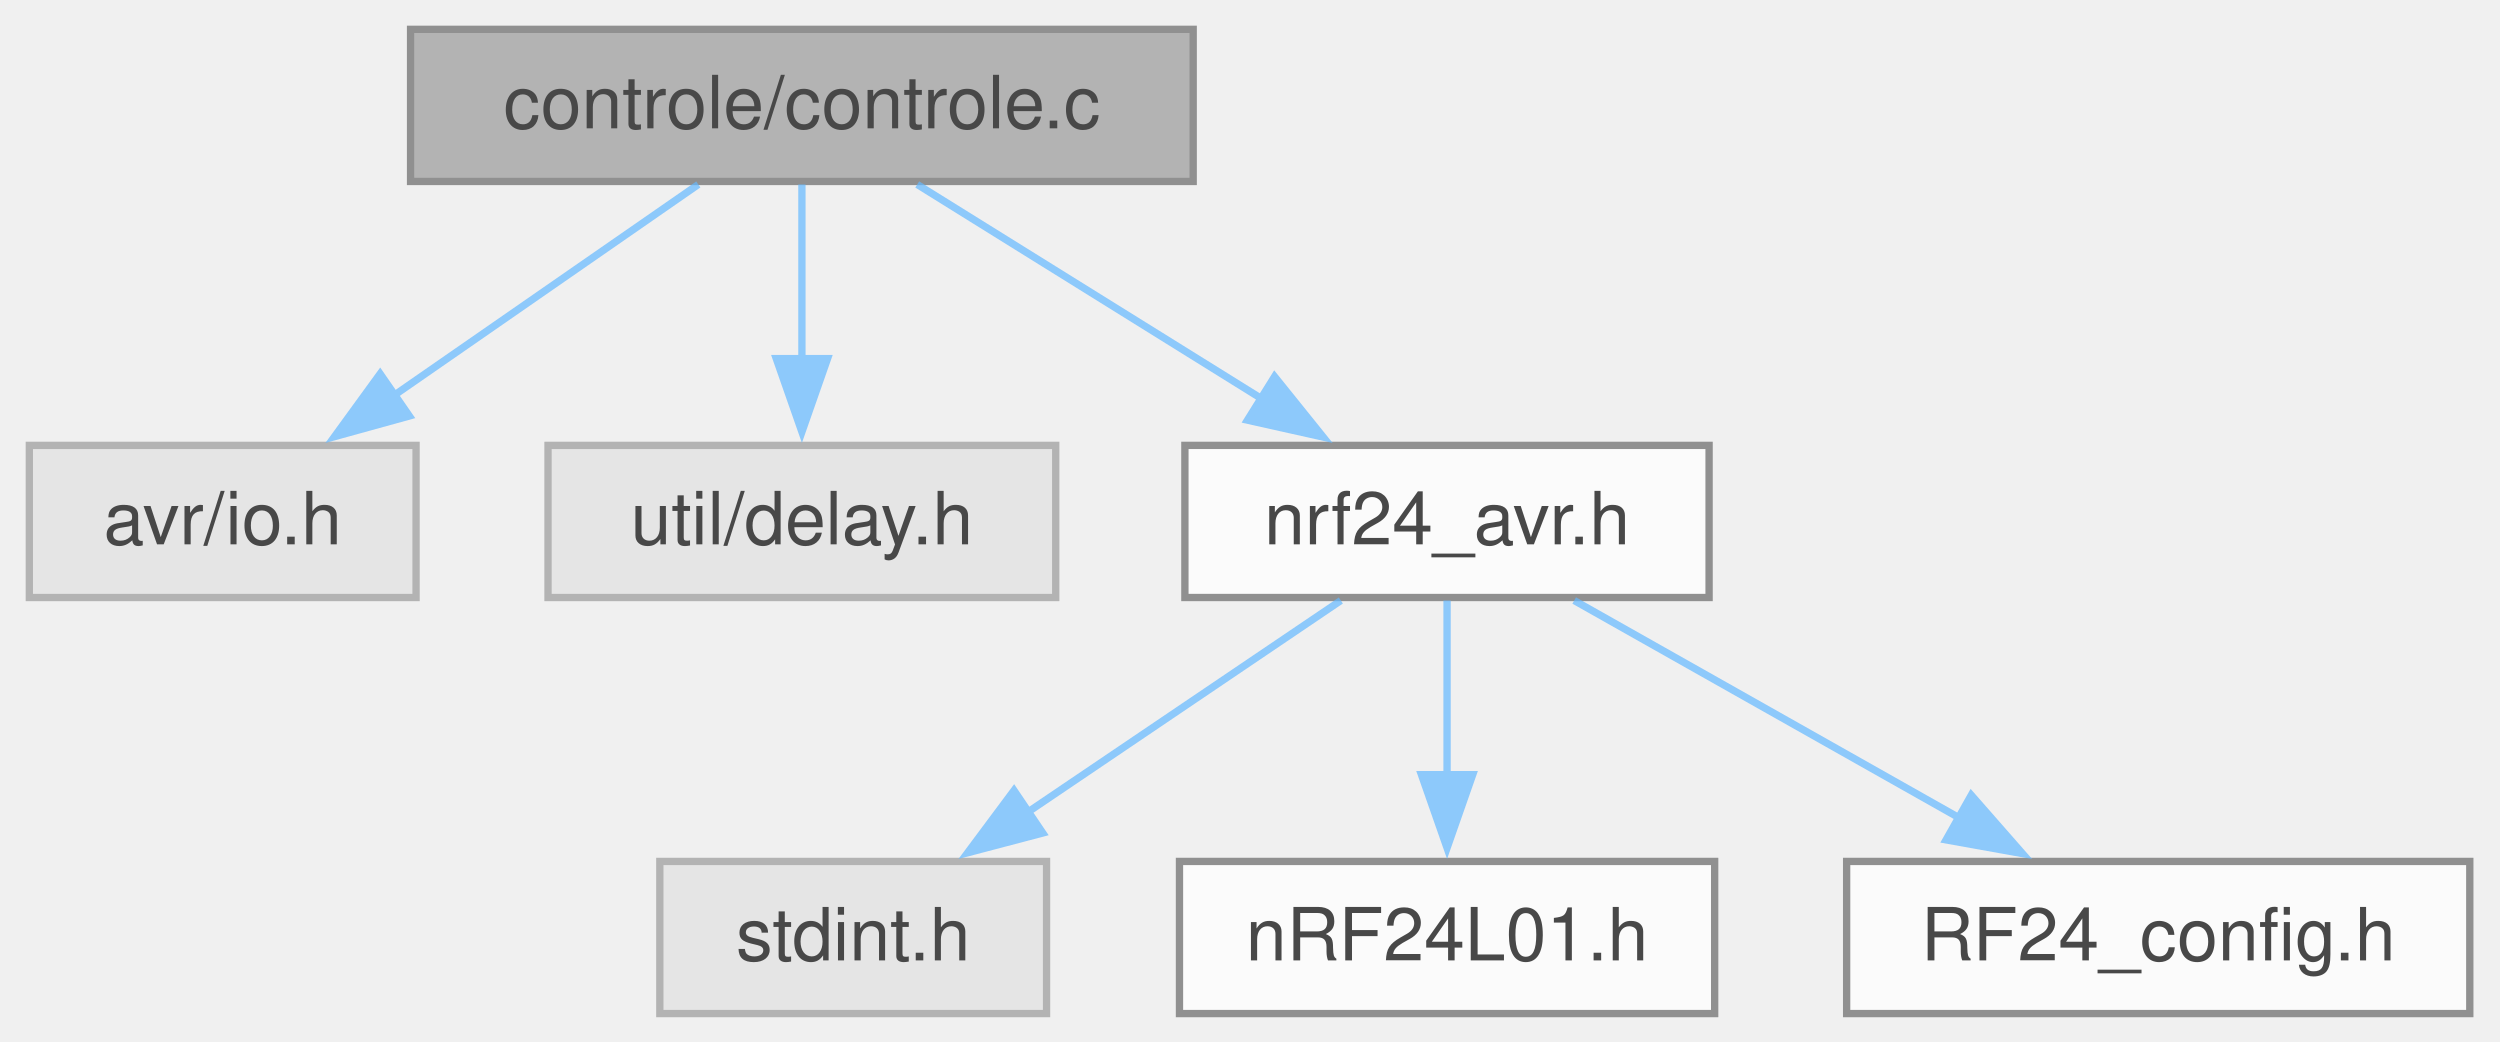
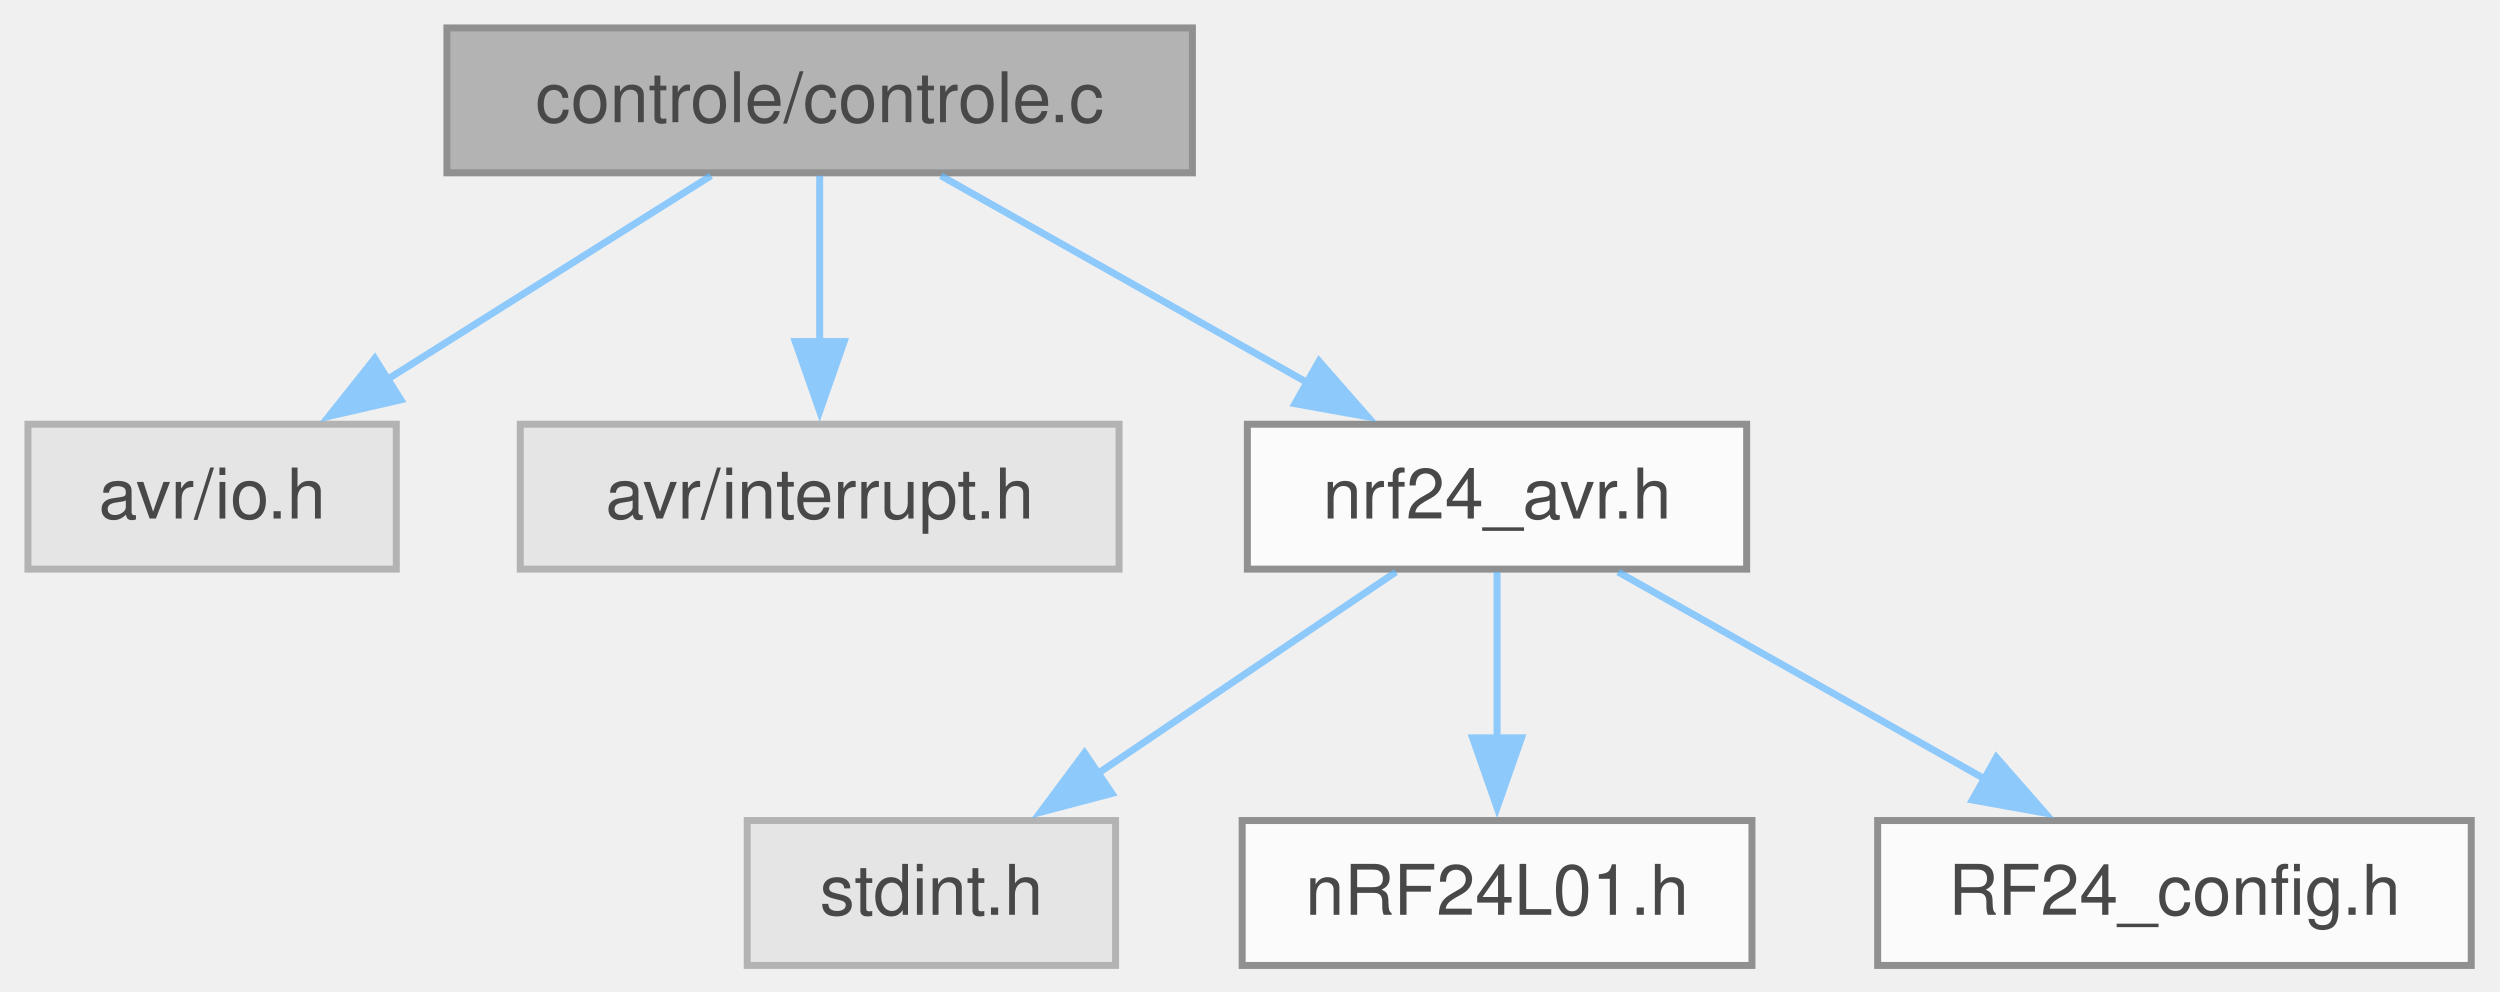
- <svg xmlns="http://www.w3.org/2000/svg" xmlns:xlink="http://www.w3.org/1999/xlink" width="341pt" height="142pt" viewBox="0.00 0.00 341.00 142.00">
+ <svg xmlns="http://www.w3.org/2000/svg" xmlns:xlink="http://www.w3.org/1999/xlink" width="358pt" height="142pt" viewBox="0.00 0.00 358.00 142.00">
  <svg id="main" version="1.1" xml:space="preserve">
    <style type="text/css">
.node, .edge {opacity: 0.7;}
.node.selected, .edge.selected {opacity: 1;}
.edge:hover path { stroke: red; }
.edge:hover polygon { stroke: red; fill: red; }
</style>
    <svg id="graph" class="graph">
      <g id="graph0" class="graph" transform="scale(1 1) rotate(0) translate(4 138.25)">
        <g id="Node000001" class="node">
          <g id="a_Node000001">
            <a xlink:title=" ">
-               <polygon fill="#999999" stroke="#666666" points="158.75,-134.25 52,-134.25 52,-113.5 158.75,-113.5 158.75,-134.25" />
-               <text xml:space="preserve" text-anchor="middle" x="105.38" y="-120.75" font-family="Helvetica,sans-Serif" font-size="10.00">controle/controle.c</text>
+               <polygon fill="#999999" stroke="#666666" points="166.75,-134.25 60,-134.25 60,-113.5 166.75,-113.5 166.75,-134.25" />
+               <text xml:space="preserve" text-anchor="middle" x="113.38" y="-120.75" font-family="Helvetica,sans-Serif" font-size="10.00">controle/controle.c</text>
            </a>
          </g>
        </g>
        <g id="Node000002" class="node">
          <g id="a_Node000002">
            <a xlink:title=" ">
              <polygon fill="#e0e0e0" stroke="#999999" points="52.75,-77.5 0,-77.5 0,-56.75 52.75,-56.75 52.75,-77.5" />
              <text xml:space="preserve" text-anchor="middle" x="26.38" y="-64" font-family="Helvetica,sans-Serif" font-size="10.00">avr/io.h</text>
            </a>
          </g>
        </g>
        <g id="edge1_Node000001_Node000002" class="edge">
          <g id="a_edge1_Node000001_Node000002">
            <a xlink:title=" ">
-               <path fill="none" stroke="#63b8ff" d="M91.25,-113.09C79.68,-105.07 63.07,-93.56 49.56,-84.19" />
-               <polygon fill="#63b8ff" stroke="#63b8ff" points="51.83,-81.51 41.62,-78.69 47.85,-87.26 51.83,-81.51" />
+               <path fill="none" stroke="#63b8ff" d="M97.82,-113.09C84.95,-104.99 66.43,-93.33 51.47,-83.92" />
+               <polygon fill="#63b8ff" stroke="#63b8ff" points="53.4,-81 43.08,-78.63 49.67,-86.92 53.4,-81" />
            </a>
          </g>
        </g>
        <g id="Node000003" class="node">
          <g id="a_Node000003">
            <a xlink:title=" ">
-               <polygon fill="#e0e0e0" stroke="#999999" points="140,-77.5 70.75,-77.5 70.75,-56.75 140,-56.75 140,-77.5" />
-               <text xml:space="preserve" text-anchor="middle" x="105.38" y="-64" font-family="Helvetica,sans-Serif" font-size="10.00">util/delay.h</text>
+               <polygon fill="#e0e0e0" stroke="#999999" points="156.25,-77.5 70.5,-77.5 70.5,-56.75 156.25,-56.75 156.25,-77.5" />
+               <text xml:space="preserve" text-anchor="middle" x="113.38" y="-64" font-family="Helvetica,sans-Serif" font-size="10.00">avr/interrupt.h</text>
            </a>
          </g>
        </g>
        <g id="edge2_Node000001_Node000003" class="edge">
          <g id="a_edge2_Node000001_Node000003">
            <a xlink:title=" ">
-               <path fill="none" stroke="#63b8ff" d="M105.38,-113.09C105.38,-106.47 105.38,-97.47 105.38,-89.27" />
-               <polygon fill="#63b8ff" stroke="#63b8ff" points="108.88,-89.34 105.38,-79.34 101.88,-89.34 108.88,-89.34" />
+               <path fill="none" stroke="#63b8ff" d="M113.38,-113.09C113.38,-106.47 113.38,-97.47 113.38,-89.27" />
+               <polygon fill="#63b8ff" stroke="#63b8ff" points="116.88,-89.34 113.38,-79.34 109.88,-89.34 116.88,-89.34" />
            </a>
          </g>
        </g>
        <g id="Node000004" class="node">
          <g id="a_Node000004">
            <a xlink:href="controle_2nrf24__avr_8h.html" target="_top" xlink:title=" ">
-               <polygon fill="white" stroke="#666666" points="229.12,-77.5 157.62,-77.5 157.62,-56.75 229.12,-56.75 229.12,-77.5" />
-               <text xml:space="preserve" text-anchor="middle" x="193.38" y="-64" font-family="Helvetica,sans-Serif" font-size="10.00">nrf24_avr.h</text>
+               <polygon fill="white" stroke="#666666" points="246.12,-77.5 174.62,-77.5 174.62,-56.75 246.12,-56.75 246.12,-77.5" />
+               <text xml:space="preserve" text-anchor="middle" x="210.38" y="-64" font-family="Helvetica,sans-Serif" font-size="10.00">nrf24_avr.h</text>
            </a>
          </g>
        </g>
        <g id="edge3_Node000001_Node000004" class="edge">
          <g id="a_edge3_Node000001_Node000004">
            <a xlink:title=" ">
-               <path fill="none" stroke="#63b8ff" d="M121.11,-113.09C134.25,-104.91 153.22,-93.11 168.43,-83.65" />
-               <polygon fill="#63b8ff" stroke="#63b8ff" points="169.85,-86.88 176.49,-78.63 166.15,-80.94 169.85,-86.88" />
+               <path fill="none" stroke="#63b8ff" d="M130.72,-113.09C145.34,-104.83 166.51,-92.88 183.35,-83.38" />
+               <polygon fill="#63b8ff" stroke="#63b8ff" points="184.88,-86.54 191.87,-78.57 181.44,-80.44 184.88,-86.54" />
            </a>
          </g>
        </g>
        <g id="Node000005" class="node">
          <g id="a_Node000005">
            <a xlink:title=" ">
-               <polygon fill="#e0e0e0" stroke="#999999" points="138.75,-20.75 86,-20.75 86,0 138.75,0 138.75,-20.75" />
-               <text xml:space="preserve" text-anchor="middle" x="112.38" y="-7.25" font-family="Helvetica,sans-Serif" font-size="10.00">stdint.h</text>
+               <polygon fill="#e0e0e0" stroke="#999999" points="155.75,-20.75 103,-20.75 103,0 155.75,0 155.75,-20.75" />
+               <text xml:space="preserve" text-anchor="middle" x="129.38" y="-7.25" font-family="Helvetica,sans-Serif" font-size="10.00">stdint.h</text>
            </a>
          </g>
        </g>
        <g id="edge4_Node000004_Node000005" class="edge">
          <g id="a_edge4_Node000004_Node000005">
            <a xlink:title=" ">
-               <path fill="none" stroke="#63b8ff" d="M178.89,-56.34C167.03,-48.32 150,-36.81 136.14,-27.44" />
-               <polygon fill="#63b8ff" stroke="#63b8ff" points="138.23,-24.63 127.98,-21.93 134.31,-30.43 138.23,-24.63" />
+               <path fill="none" stroke="#63b8ff" d="M195.89,-56.34C184.03,-48.32 167,-36.81 153.14,-27.44" />
+               <polygon fill="#63b8ff" stroke="#63b8ff" points="155.23,-24.63 144.98,-21.93 151.31,-30.43 155.23,-24.63" />
            </a>
          </g>
        </g>
        <g id="Node000006" class="node">
          <g id="a_Node000006">
            <a xlink:href="controle_2nRF24L01_8h.html" target="_top" xlink:title=" ">
-               <polygon fill="white" stroke="#666666" points="229.88,-20.75 156.88,-20.75 156.88,0 229.88,0 229.88,-20.75" />
-               <text xml:space="preserve" text-anchor="middle" x="193.38" y="-7.25" font-family="Helvetica,sans-Serif" font-size="10.00">nRF24L01.h</text>
+               <polygon fill="white" stroke="#666666" points="246.88,-20.75 173.88,-20.75 173.88,0 246.88,0 246.88,-20.75" />
+               <text xml:space="preserve" text-anchor="middle" x="210.38" y="-7.25" font-family="Helvetica,sans-Serif" font-size="10.00">nRF24L01.h</text>
            </a>
          </g>
        </g>
        <g id="edge5_Node000004_Node000006" class="edge">
          <g id="a_edge5_Node000004_Node000006">
            <a xlink:title=" ">
-               <path fill="none" stroke="#63b8ff" d="M193.38,-56.34C193.38,-49.72 193.38,-40.72 193.38,-32.52" />
-               <polygon fill="#63b8ff" stroke="#63b8ff" points="196.88,-32.59 193.38,-22.59 189.88,-32.59 196.88,-32.59" />
+               <path fill="none" stroke="#63b8ff" d="M210.38,-56.34C210.38,-49.72 210.38,-40.72 210.38,-32.52" />
+               <polygon fill="#63b8ff" stroke="#63b8ff" points="213.88,-32.59 210.38,-22.59 206.88,-32.59 213.88,-32.59" />
            </a>
          </g>
        </g>
        <g id="Node000007" class="node">
          <g id="a_Node000007">
            <a xlink:href="controle_2RF24__config_8h.html" target="_top" xlink:title=" ">
-               <polygon fill="white" stroke="#666666" points="332.88,-20.75 247.88,-20.75 247.88,0 332.88,0 332.88,-20.75" />
-               <text xml:space="preserve" text-anchor="middle" x="290.38" y="-7.25" font-family="Helvetica,sans-Serif" font-size="10.00">RF24_config.h</text>
+               <polygon fill="white" stroke="#666666" points="349.88,-20.75 264.88,-20.75 264.88,0 349.88,0 349.88,-20.75" />
+               <text xml:space="preserve" text-anchor="middle" x="307.38" y="-7.25" font-family="Helvetica,sans-Serif" font-size="10.00">RF24_config.h</text>
            </a>
          </g>
        </g>
        <g id="edge6_Node000004_Node000007" class="edge">
          <g id="a_edge6_Node000004_Node000007">
            <a xlink:title=" ">
-               <path fill="none" stroke="#63b8ff" d="M210.72,-56.34C225.34,-48.08 246.51,-36.13 263.35,-26.63" />
-               <polygon fill="#63b8ff" stroke="#63b8ff" points="264.88,-29.79 271.87,-21.82 261.44,-23.69 264.88,-29.79" />
+               <path fill="none" stroke="#63b8ff" d="M227.72,-56.34C242.34,-48.08 263.51,-36.13 280.35,-26.63" />
+               <polygon fill="#63b8ff" stroke="#63b8ff" points="281.88,-29.79 288.87,-21.82 278.44,-23.69 281.88,-29.79" />
            </a>
          </g>
        </g>
      </g>
    </svg>
  </svg>
  <style type="text/css">

[data-mouse-over-selected='false'] { opacity: 0.7; }
[data-mouse-over-selected='true']  { opacity: 1.0; }

</style>
</svg>
